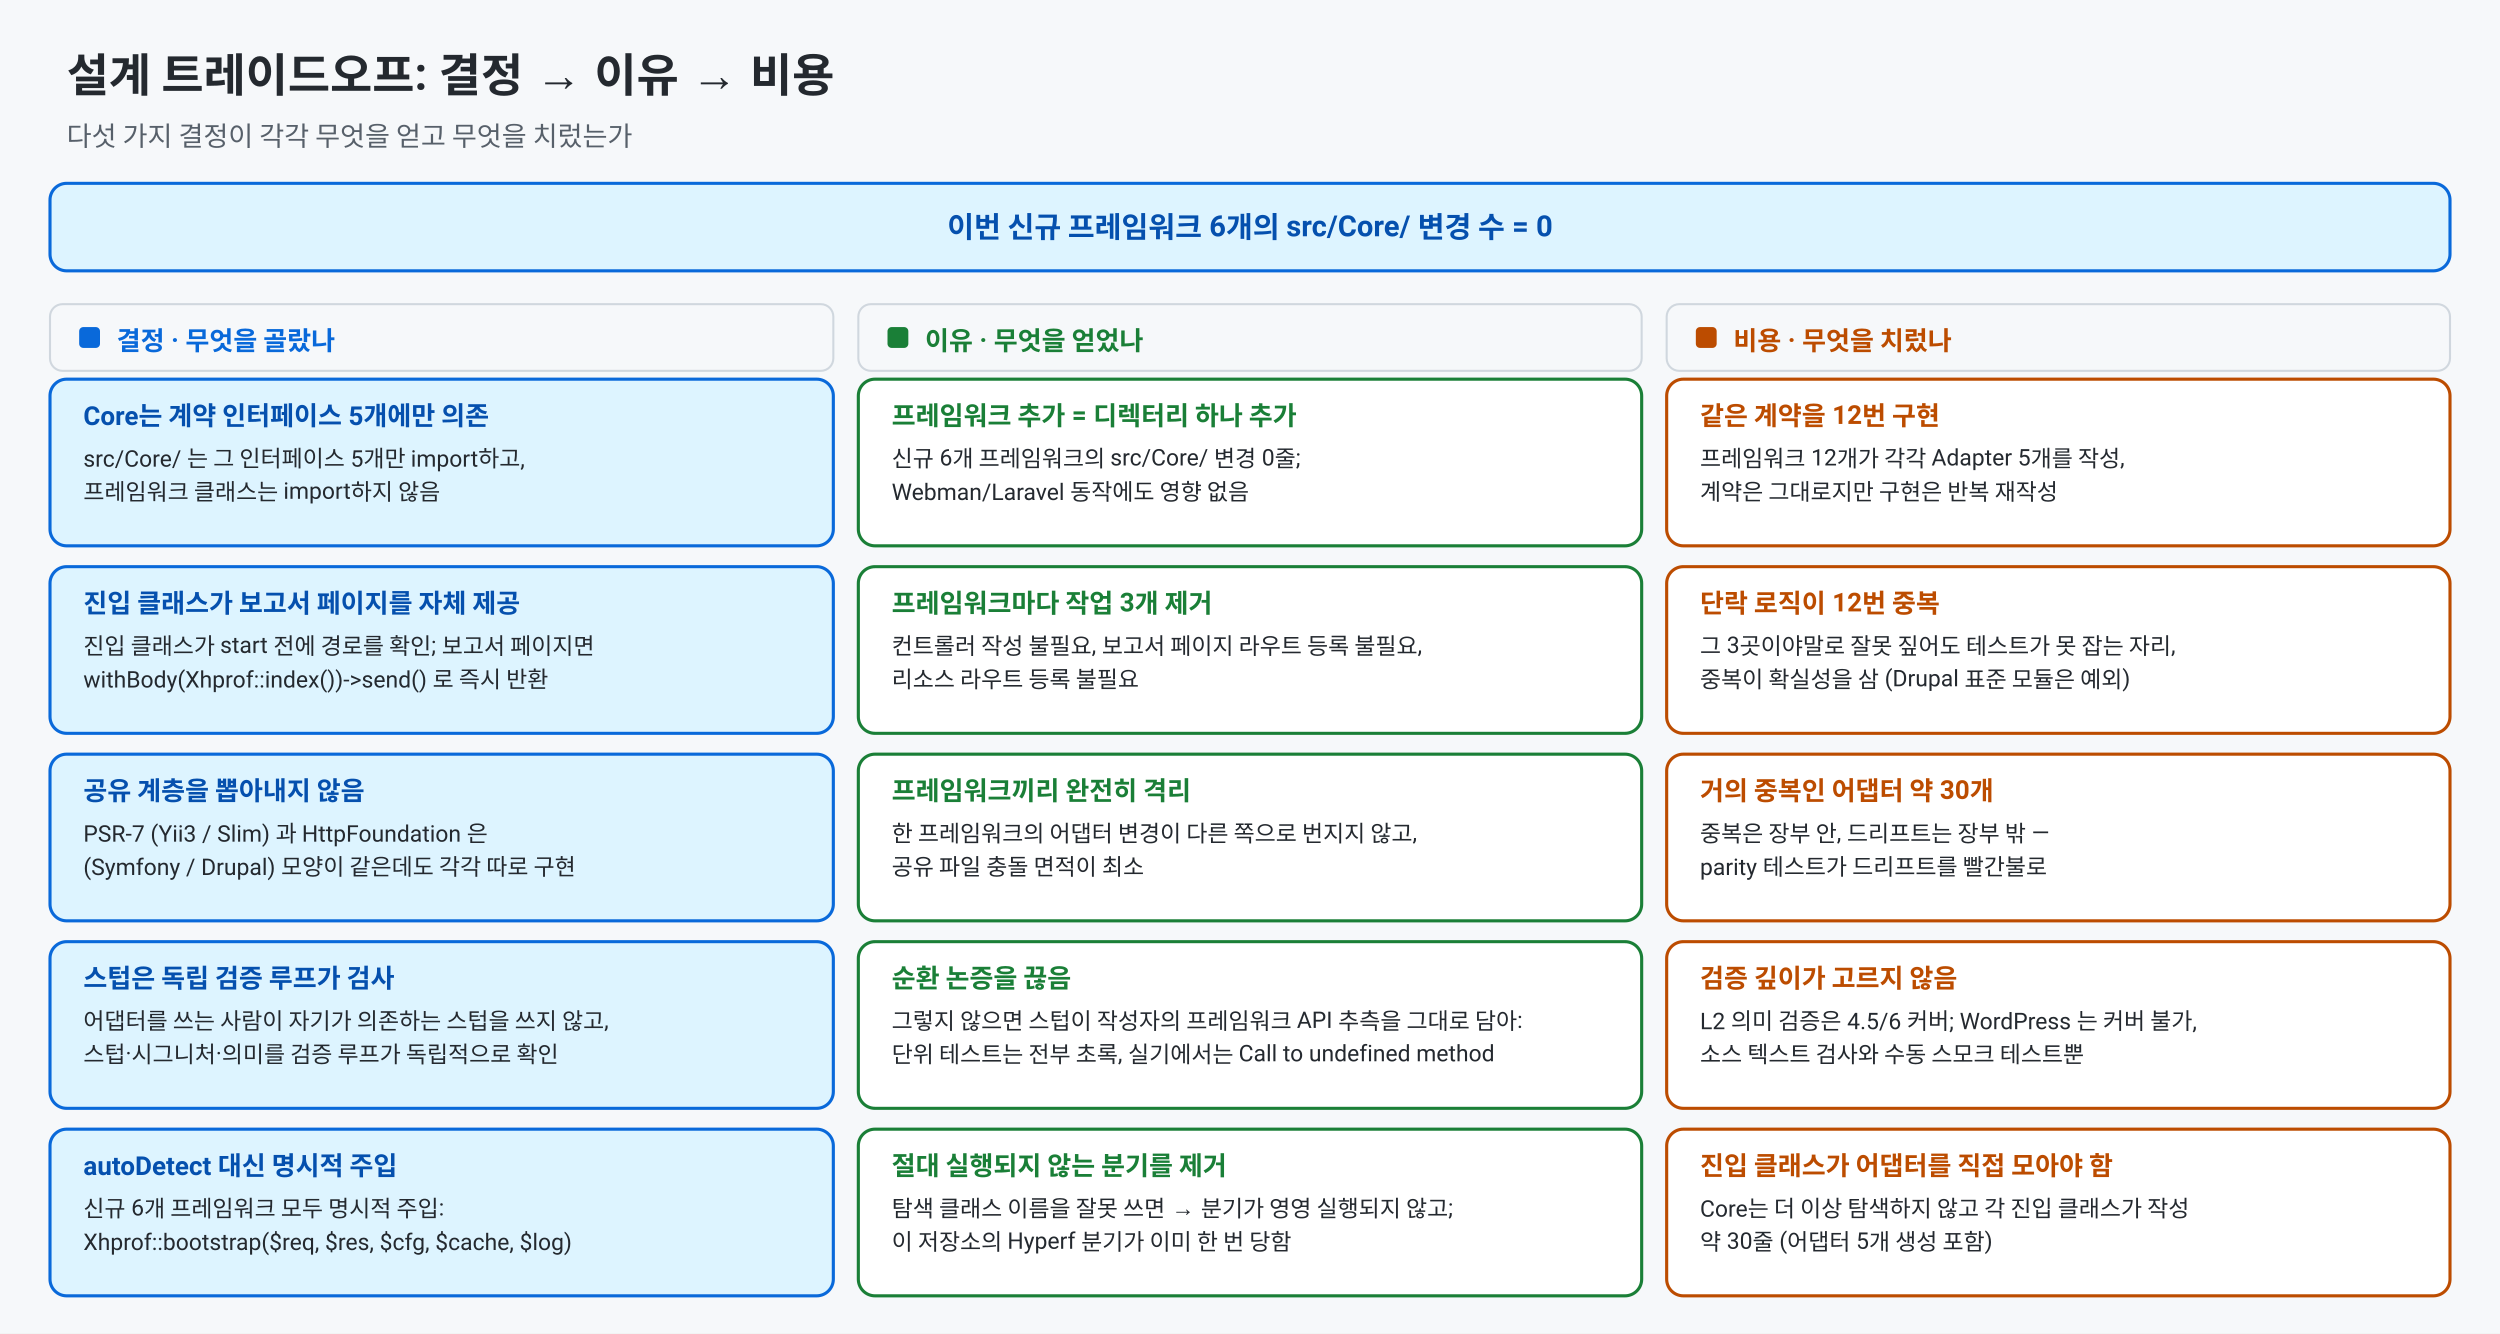
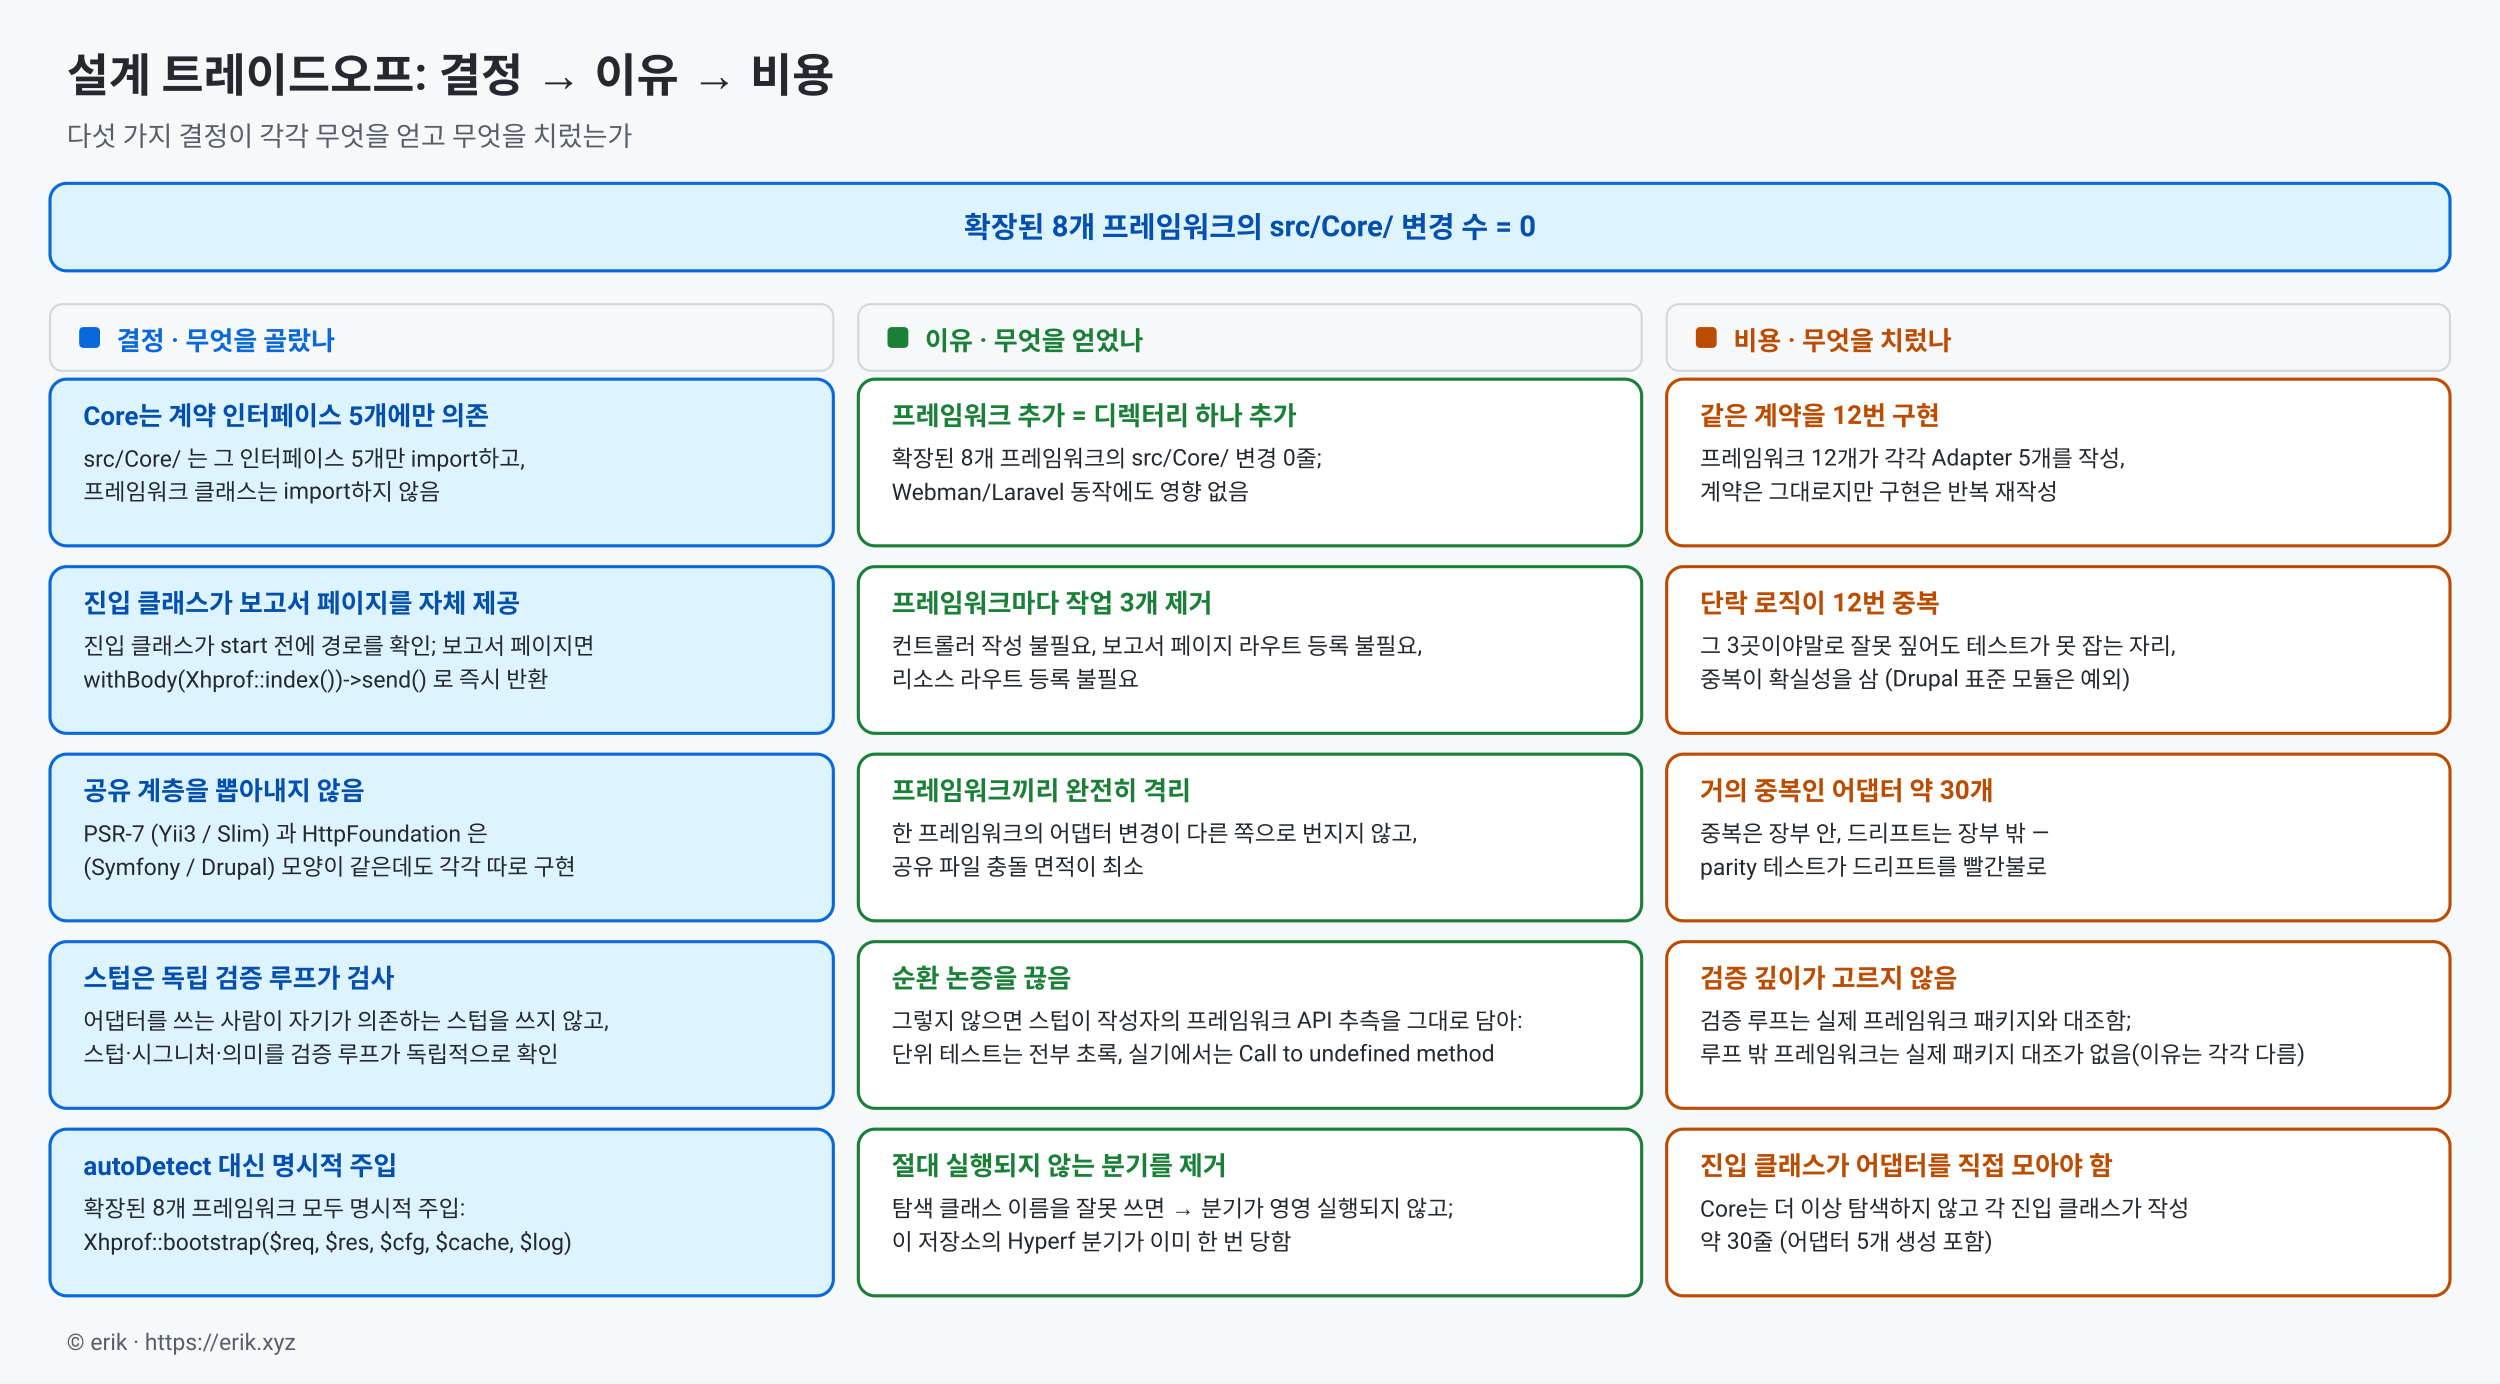
- <svg xmlns="http://www.w3.org/2000/svg" viewBox="0 0 1200 640" width="1200" height="640" role="img" font-family="-apple-system, BlinkMacSystemFont, &quot;Segoe UI&quot;, Roboto, &quot;Helvetica Neue&quot;, Arial, &quot;Noto Sans SC&quot;, &quot;PingFang SC&quot;, &quot;Microsoft YaHei&quot;, sans-serif">
-   <rect x="0" y="0" width="1200" height="640" fill="#f6f8fa" />
+ <svg xmlns="http://www.w3.org/2000/svg" viewBox="0 0 1200 664" width="1200" height="664" role="img" font-family="-apple-system, BlinkMacSystemFont, &quot;Segoe UI&quot;, Roboto, &quot;Helvetica Neue&quot;, Arial, &quot;Noto Sans SC&quot;, &quot;PingFang SC&quot;, &quot;Microsoft YaHei&quot;, sans-serif">
+   <rect x="0" y="0" width="1200" height="664" fill="#f6f8fa" />
  <text x="32" y="44" font-size="22" font-weight="700" fill="#24292f">설계 트레이드오프: 결정 → 이유 → 비용</text>
  <text x="32" y="70" font-size="13" fill="#57606a">다섯 가지 결정이 각각 무엇을 얻고 무엇을 치렀는가</text>
  <rect x="24" y="88" width="1152" height="42" rx="8" fill="#ddf4ff" stroke="#0969da" stroke-width="1.5" />
-   <text x="600" y="114" font-size="14" font-weight="600" fill="#0550ae" text-anchor="middle">이번 신규 프레임워크 6개의 src/Core/ 변경 수 = 0</text>
+   <text x="600" y="114" font-size="14" font-weight="600" fill="#0550ae" text-anchor="middle">확장된 8개 프레임워크의 src/Core/ 변경 수 = 0</text>
  <rect x="24" y="146" width="376" height="32" rx="6" fill="#f6f8fa" stroke="#d0d7de" />
  <rect x="38" y="157" width="10" height="10" rx="2" fill="#0969da" />
  <text x="56" y="168" font-size="12.5" font-weight="600" fill="#0969da">결정 · 무엇을 골랐나</text>
  <rect x="412" y="146" width="376" height="32" rx="6" fill="#f6f8fa" stroke="#d0d7de" />
  <rect x="426" y="157" width="10" height="10" rx="2" fill="#1a7f37" />
  <text x="444" y="168" font-size="12.5" font-weight="600" fill="#1a7f37">이유 · 무엇을 얻었나</text>
  <rect x="800" y="146" width="376" height="32" rx="6" fill="#f6f8fa" stroke="#d0d7de" />
  <rect x="814" y="157" width="10" height="10" rx="2" fill="#bc4c00" />
  <text x="832" y="168" font-size="12.5" font-weight="600" fill="#bc4c00">비용 · 무엇을 치렀나</text>
  <rect x="24" y="182" width="376" height="80" rx="8" fill="#ddf4ff" stroke="#0969da" stroke-width="1.5" />
  <text x="40" y="204" font-size="12.5" font-weight="600" fill="#0550ae">Core는 계약 인터페이스 5개에만 의존</text>
  <text x="40" y="224" font-size="11" fill="#24292f">src/Core/ 는 그 인터페이스 5개만 import하고,</text>
  <text x="40" y="240" font-size="11" fill="#24292f">프레임워크 클래스는 import하지 않음</text>
  <rect x="412" y="182" width="376" height="80" rx="8" fill="#ffffff" stroke="#1a7f37" stroke-width="1.5" />
  <text x="428" y="204" font-size="12.5" font-weight="600" fill="#1a7f37">프레임워크 추가 = 디렉터리 하나 추가</text>
-   <text x="428" y="224" font-size="11" fill="#24292f">신규 6개 프레임워크의 src/Core/ 변경 0줄;</text>
+   <text x="428" y="224" font-size="11" fill="#24292f">확장된 8개 프레임워크의 src/Core/ 변경 0줄;</text>
  <text x="428" y="240" font-size="11" fill="#24292f">Webman/Laravel 동작에도 영향 없음</text>
  <rect x="800" y="182" width="376" height="80" rx="8" fill="#ffffff" stroke="#bc4c00" stroke-width="1.5" />
  <text x="816" y="204" font-size="12.5" font-weight="600" fill="#bc4c00">같은 계약을 12번 구현</text>
  <text x="816" y="224" font-size="11" fill="#24292f">프레임워크 12개가 각각 Adapter 5개를 작성,</text>
  <text x="816" y="240" font-size="11" fill="#24292f">계약은 그대로지만 구현은 반복 재작성</text>
  <rect x="24" y="272" width="376" height="80" rx="8" fill="#ddf4ff" stroke="#0969da" stroke-width="1.5" />
  <text x="40" y="294" font-size="12.5" font-weight="600" fill="#0550ae">진입 클래스가 보고서 페이지를 자체 제공</text>
  <text x="40" y="314" font-size="11" fill="#24292f">진입 클래스가 start 전에 경로를 확인; 보고서 페이지면</text>
  <text x="40" y="330" font-size="11" fill="#24292f">withBody(Xhprof::index())-&gt;send() 로 즉시 반환</text>
  <rect x="412" y="272" width="376" height="80" rx="8" fill="#ffffff" stroke="#1a7f37" stroke-width="1.5" />
  <text x="428" y="294" font-size="12.5" font-weight="600" fill="#1a7f37">프레임워크마다 작업 3개 제거</text>
  <text x="428" y="314" font-size="11" fill="#24292f">컨트롤러 작성 불필요, 보고서 페이지 라우트 등록 불필요,</text>
  <text x="428" y="330" font-size="11" fill="#24292f">리소스 라우트 등록 불필요</text>
  <rect x="800" y="272" width="376" height="80" rx="8" fill="#ffffff" stroke="#bc4c00" stroke-width="1.5" />
  <text x="816" y="294" font-size="12.5" font-weight="600" fill="#bc4c00">단락 로직이 12번 중복</text>
  <text x="816" y="314" font-size="11" fill="#24292f">그 3곳이야말로 잘못 짚어도 테스트가 못 잡는 자리,</text>
  <text x="816" y="330" font-size="11" fill="#24292f">중복이 확실성을 삼 (Drupal 표준 모듈은 예외)</text>
  <rect x="24" y="362" width="376" height="80" rx="8" fill="#ddf4ff" stroke="#0969da" stroke-width="1.5" />
  <text x="40" y="384" font-size="12.5" font-weight="600" fill="#0550ae">공유 계층을 뽑아내지 않음</text>
  <text x="40" y="404" font-size="11" fill="#24292f">PSR-7 (Yii3 / Slim) 과 HttpFoundation 은</text>
  <text x="40" y="420" font-size="11" fill="#24292f">(Symfony / Drupal) 모양이 같은데도 각각 따로 구현</text>
  <rect x="412" y="362" width="376" height="80" rx="8" fill="#ffffff" stroke="#1a7f37" stroke-width="1.5" />
  <text x="428" y="384" font-size="12.5" font-weight="600" fill="#1a7f37">프레임워크끼리 완전히 격리</text>
  <text x="428" y="404" font-size="11" fill="#24292f">한 프레임워크의 어댑터 변경이 다른 쪽으로 번지지 않고,</text>
  <text x="428" y="420" font-size="11" fill="#24292f">공유 파일 충돌 면적이 최소</text>
  <rect x="800" y="362" width="376" height="80" rx="8" fill="#ffffff" stroke="#bc4c00" stroke-width="1.5" />
  <text x="816" y="384" font-size="12.5" font-weight="600" fill="#bc4c00">거의 중복인 어댑터 약 30개</text>
  <text x="816" y="404" font-size="11" fill="#24292f">중복은 장부 안, 드리프트는 장부 밖 —</text>
  <text x="816" y="420" font-size="11" fill="#24292f">parity 테스트가 드리프트를 빨간불로</text>
  <rect x="24" y="452" width="376" height="80" rx="8" fill="#ddf4ff" stroke="#0969da" stroke-width="1.5" />
  <text x="40" y="474" font-size="12.5" font-weight="600" fill="#0550ae">스텁은 독립 검증 루프가 검사</text>
  <text x="40" y="494" font-size="11" fill="#24292f">어댑터를 쓰는 사람이 자기가 의존하는 스텁을 쓰지 않고,</text>
  <text x="40" y="510" font-size="11" fill="#24292f">스텁·시그니처·의미를 검증 루프가 독립적으로 확인</text>
  <rect x="412" y="452" width="376" height="80" rx="8" fill="#ffffff" stroke="#1a7f37" stroke-width="1.5" />
  <text x="428" y="474" font-size="12.5" font-weight="600" fill="#1a7f37">순환 논증을 끊음</text>
  <text x="428" y="494" font-size="11" fill="#24292f">그렇지 않으면 스텁이 작성자의 프레임워크 API 추측을 그대로 담아:</text>
  <text x="428" y="510" font-size="11" fill="#24292f">단위 테스트는 전부 초록, 실기에서는 Call to undefined method</text>
  <rect x="800" y="452" width="376" height="80" rx="8" fill="#ffffff" stroke="#bc4c00" stroke-width="1.5" />
  <text x="816" y="474" font-size="12.5" font-weight="600" fill="#bc4c00">검증 깊이가 고르지 않음</text>
-   <text x="816" y="494" font-size="11" fill="#24292f">L2 의미 검증은 4.5/6 커버; WordPress 는 커버 불가,</text>
-   <text x="816" y="510" font-size="11" fill="#24292f">소스 텍스트 검사와 수동 스모크 테스트뿐</text>
+   <text x="816" y="494" font-size="11" fill="#24292f">검증 루프는 실제 프레임워크 패키지와 대조함;</text>
+   <text x="816" y="510" font-size="11" fill="#24292f">루프 밖 프레임워크는 실제 패키지 대조가 없음(이유는 각각 다름)</text>
  <rect x="24" y="542" width="376" height="80" rx="8" fill="#ddf4ff" stroke="#0969da" stroke-width="1.5" />
  <text x="40" y="564" font-size="12.5" font-weight="600" fill="#0550ae">autoDetect 대신 명시적 주입</text>
-   <text x="40" y="584" font-size="11" fill="#24292f">신규 6개 프레임워크 모두 명시적 주입:</text>
+   <text x="40" y="584" font-size="11" fill="#24292f">확장된 8개 프레임워크 모두 명시적 주입:</text>
  <text x="40" y="600" font-size="11" fill="#24292f">Xhprof::bootstrap($req, $res, $cfg, $cache, $log)</text>
  <rect x="412" y="542" width="376" height="80" rx="8" fill="#ffffff" stroke="#1a7f37" stroke-width="1.5" />
  <text x="428" y="564" font-size="12.5" font-weight="600" fill="#1a7f37">절대 실행되지 않는 분기를 제거</text>
  <text x="428" y="584" font-size="11" fill="#24292f">탐색 클래스 이름을 잘못 쓰면 → 분기가 영영 실행되지 않고;</text>
  <text x="428" y="600" font-size="11" fill="#24292f">이 저장소의 Hyperf 분기가 이미 한 번 당함</text>
  <rect x="800" y="542" width="376" height="80" rx="8" fill="#ffffff" stroke="#bc4c00" stroke-width="1.5" />
  <text x="816" y="564" font-size="12.5" font-weight="600" fill="#bc4c00">진입 클래스가 어댑터를 직접 모아야 함</text>
  <text x="816" y="584" font-size="11" fill="#24292f">Core는 더 이상 탐색하지 않고 각 진입 클래스가 작성</text>
  <text x="816" y="600" font-size="11" fill="#24292f">약 30줄 (어댑터 5개 생성 포함)</text>
+   <text x="32" y="648" font-size="11" fill="#57606a">© erik · https://erik.xyz</text>
</svg>
